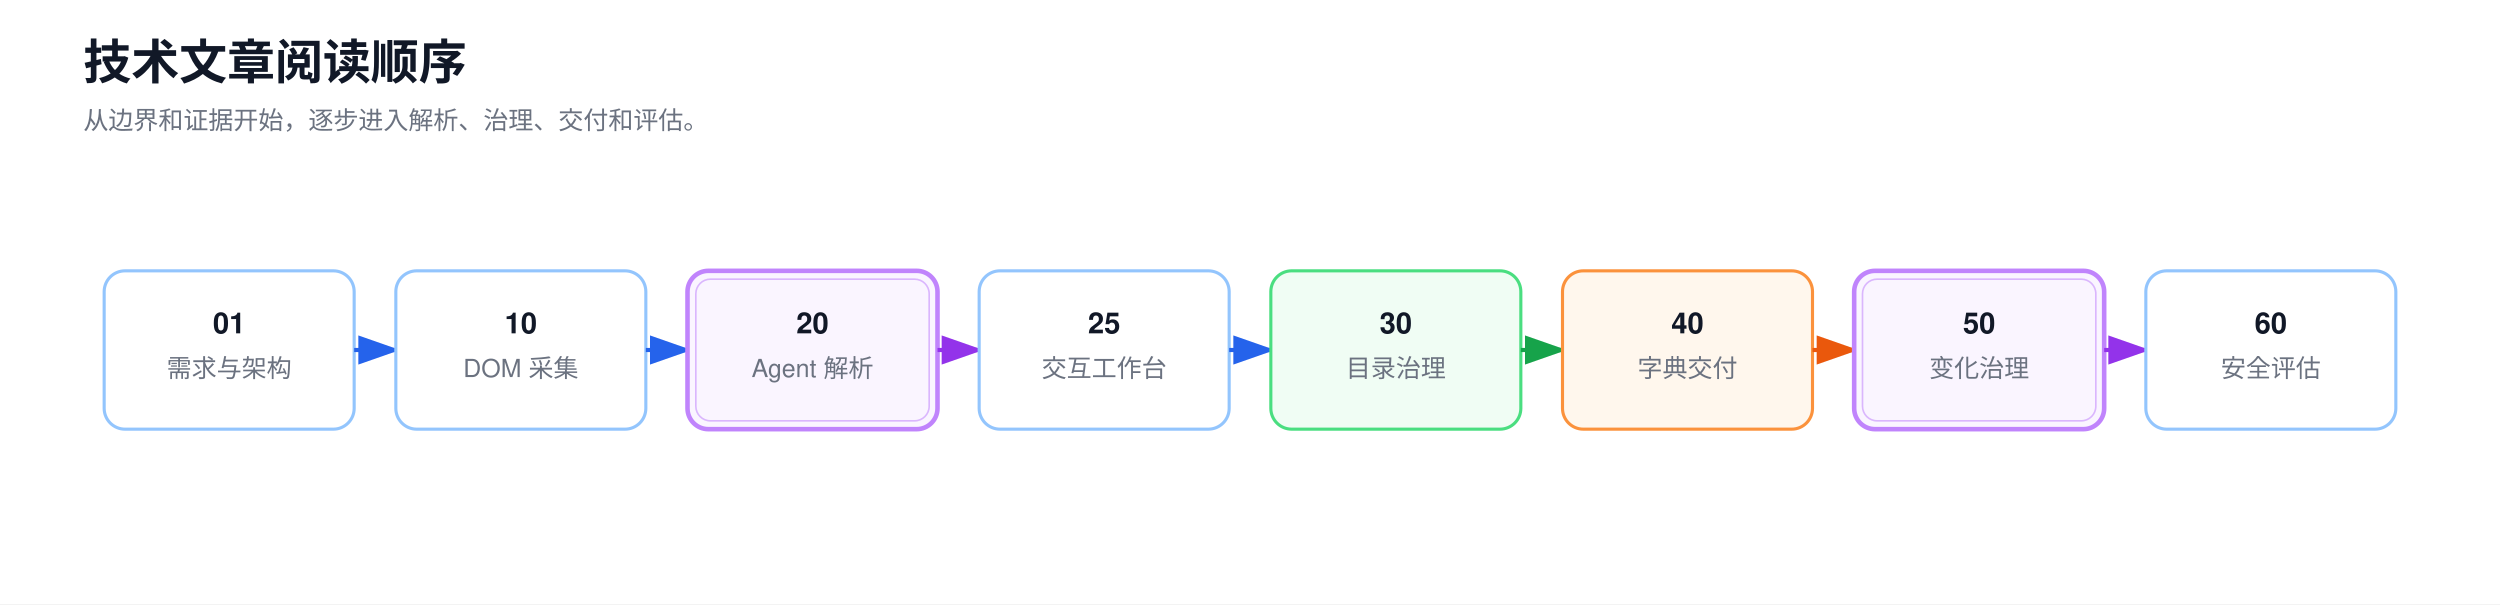
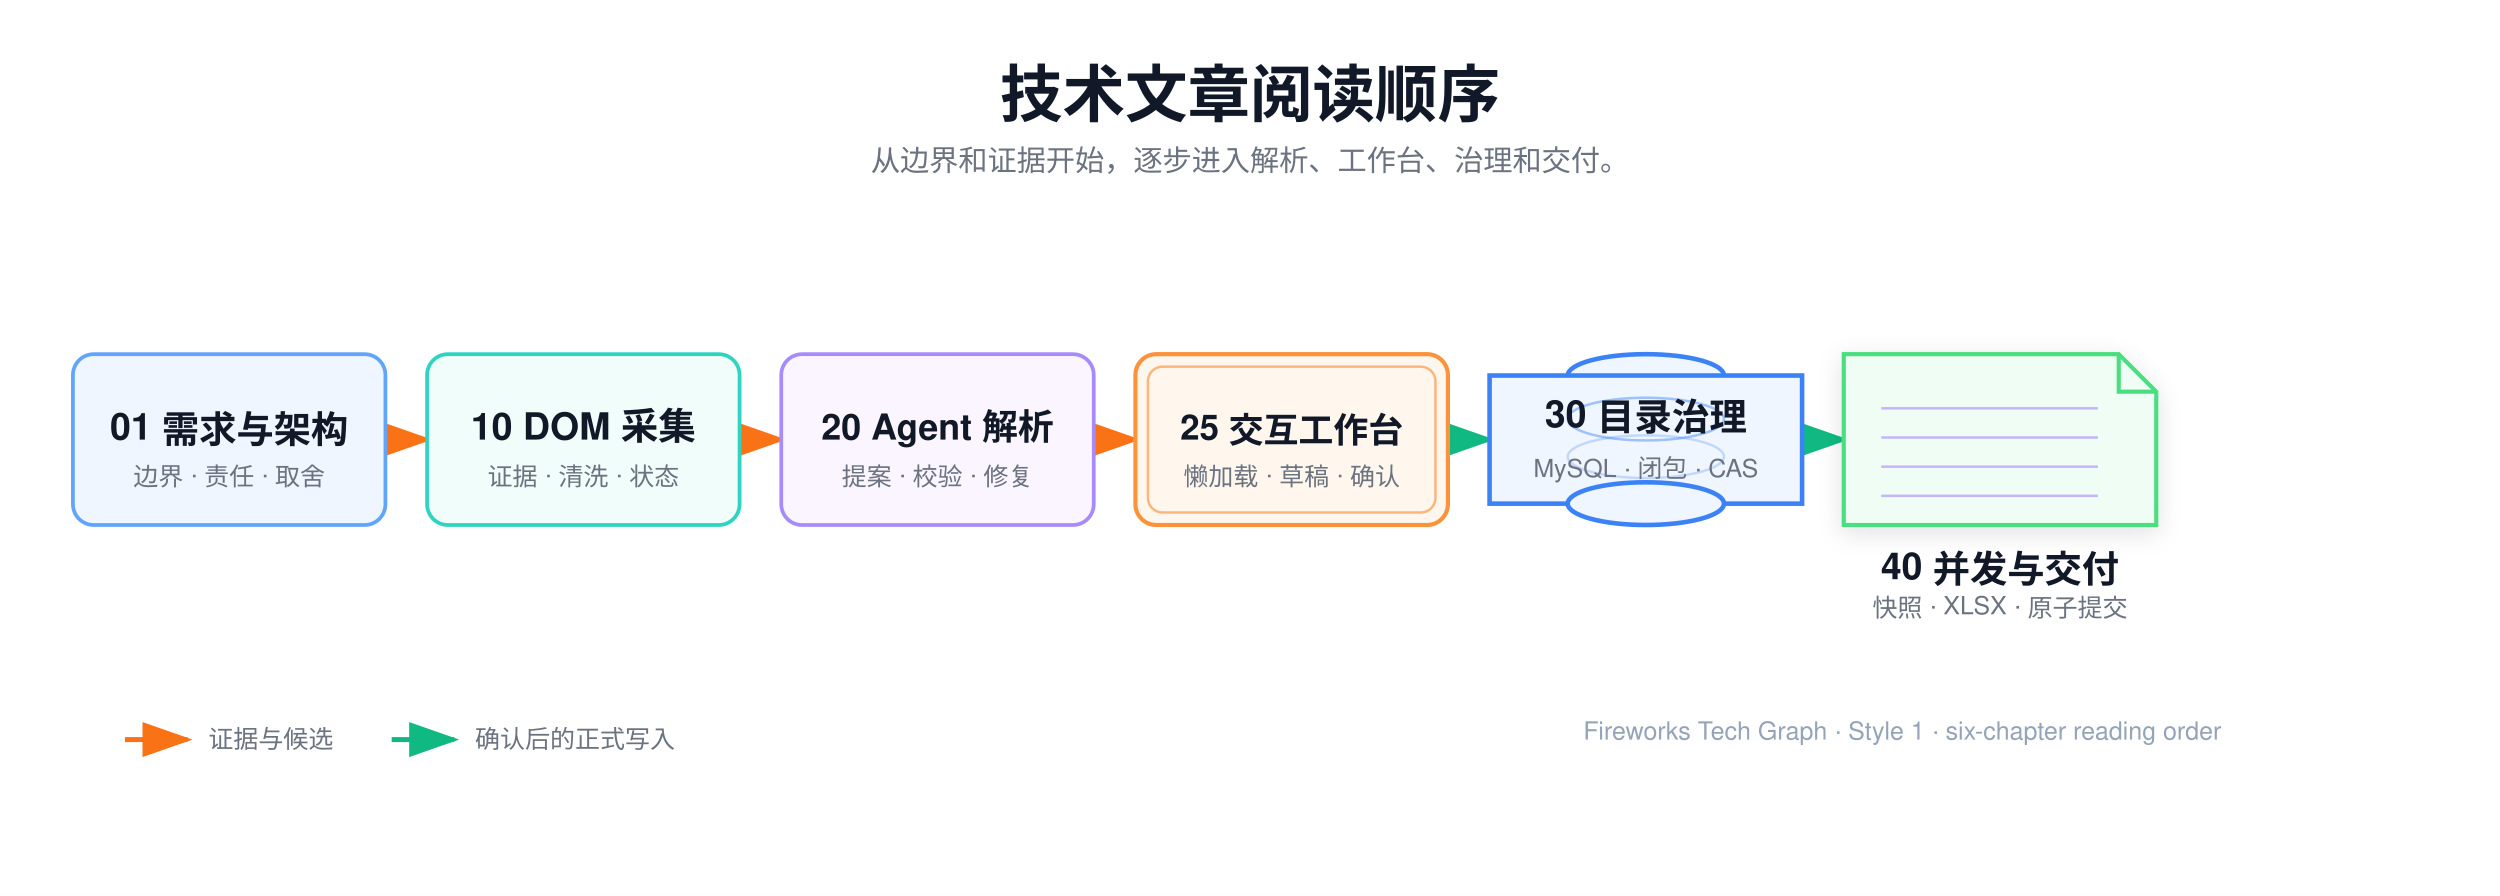
- <svg xmlns="http://www.w3.org/2000/svg" viewBox="0 0 1200 290" width="1200" height="290">
-   <style>text{font-family:'Helvetica Neue',Helvetica,Arial,'PingFang SC','Microsoft YaHei',sans-serif;fill:#111827} .muted{fill:#6b7280} .small{font-size:12px} .title{font-size:23px;font-weight:700} .node{font-size:14px;font-weight:600}</style>
+ <svg xmlns="http://www.w3.org/2000/svg" viewBox="0 0 1200 430" width="1200" height="430" data-generator="fireworks-tech-graph" data-schema-version="1" data-text-metrics="heuristic-v1" data-style-id="1" data-visual-theme="Flat Icon" data-diagram-type="flowchart" data-motion-scene="" data-semantic-profile="generic" data-semantic-valid="true" data-quality-profile="standard" data-max-bends-per-edge="12" data-max-total-bends="100" data-max-route-stretch="5.0" data-max-bridged-crossings="8" data-min-node-gap="0.0" data-min-container-gutter="0.0" data-min-label-clearance="2.0" data-min-segment-length="0.0">
  <defs>
-     <marker id="arrow-blue" markerWidth="10" markerHeight="7" refX="9" refY="3.5" orient="auto">
-       <polygon points="0 0,10 3.5,0 7" fill="#2563eb" />
+     <marker id="arrowA" markerWidth="10" markerHeight="7" refX="9" refY="3.5" orient="auto">
+       <polygon points="0 0, 10 3.5, 0 7" fill="#7c3aed" />
    </marker>
-     <marker id="arrow-purple" markerWidth="10" markerHeight="7" refX="9" refY="3.5" orient="auto">
-       <polygon points="0 0,10 3.5,0 7" fill="#9333ea" />
+     <marker id="arrowB" markerWidth="10" markerHeight="7" refX="9" refY="3.5" orient="auto">
+       <polygon points="0 0, 10 3.5, 0 7" fill="#10b981" />
    </marker>
-     <marker id="arrow-green" markerWidth="10" markerHeight="7" refX="9" refY="3.5" orient="auto">
-       <polygon points="0 0,10 3.5,0 7" fill="#16a34a" />
+     <marker id="arrowC" markerWidth="10" markerHeight="7" refX="9" refY="3.5" orient="auto">
+       <polygon points="0 0, 10 3.5, 0 7" fill="#2563eb" />
    </marker>
-     <marker id="arrow-orange" markerWidth="10" markerHeight="7" refX="9" refY="3.5" orient="auto">
-       <polygon points="0 0,10 3.5,0 7" fill="#ea580c" />
+     <marker id="arrowE" markerWidth="10" markerHeight="7" refX="9" refY="3.5" orient="auto">
+       <polygon points="0 0, 10 3.5, 0 7" fill="#f97316" />
    </marker>
-     <marker id="arrow-red" markerWidth="10" markerHeight="7" refX="9" refY="3.5" orient="auto">
-       <polygon points="0 0,10 3.5,0 7" fill="#dc2626" />
+     <marker id="arrowF" markerWidth="10" markerHeight="7" refX="9" refY="3.5" orient="auto">
+       <polygon points="0 0, 10 3.5, 0 7" fill="#7c3aed" />
    </marker>
-     <marker id="arrow-gray" markerWidth="10" markerHeight="7" refX="9" refY="3.5" orient="auto">
-       <polygon points="0 0,10 3.5,0 7" fill="#6b7280" />
+     <marker id="arrowG" markerWidth="10" markerHeight="7" refX="9" refY="3.5" orient="auto">
+       <polygon points="0 0, 10 3.5, 0 7" fill="#ef4444" />
    </marker>
+     <marker id="arrowH" markerWidth="10" markerHeight="7" refX="9" refY="3.5" orient="auto">
+       <polygon points="0 0, 10 3.5, 0 7" fill="#6b7280" />
+     </marker>
+     <filter id="shadowSoft" x="-20%" y="-20%" width="140%" height="160%">
+       <feDropShadow dx="0" dy="3" stdDeviation="6" flood-color="#0f172a" flood-opacity="0.12" />
+     </filter>
+     <filter id="shadowGlass" x="-20%" y="-20%" width="140%" height="160%">
+       <feDropShadow dx="0" dy="10" stdDeviation="16" flood-color="#020617" flood-opacity="0.28" />
+     </filter>
+     <style>
+     text { font-family: 'Helvetica Neue', Helvetica, Arial, 'PingFang SC', 'Microsoft YaHei', 'Microsoft JhengHei', 'SimHei', sans-serif; }
+     .title { font-size: 30px; font-weight: 700; fill: #111827; }
+     .subtitle { font-size: 14px; font-weight: 500; fill: #6b7280; }
+     .section { font-size: 13px; font-weight: 700; fill: #2563eb; letter-spacing: 1.4px; }
+     .section-sub { font-size: 12px; font-weight: 500; fill: #94a3b8; }
+     .node-title { font-weight: 700; fill: #111827; }
+     .node-sub { font-size: 12px; font-weight: 500; fill: #6b7280; }
+     .node-type { font-size: 12px; font-weight: 700; fill: #9ca3af; letter-spacing: 0.08em; }
+     .arrow-label { font-size: 12px; font-weight: 600; fill: #6b7280; }
+     .legend { font-size: 12px; font-weight: 500; fill: #6b7280; }
+     .footnote { font-size: 12px; font-weight: 500; fill: #94a3b8; }
+     .metric-label { font-size: 8.5px; font-weight: 700; fill: #94a3b8; text-transform: uppercase; }
+     .metric-value { font-size: 9.5px; font-weight: 700; fill: #111827; }
+     </style>
  </defs>
-   <rect width="1200" height="290" fill="#ffffff" />
-   <text x="40" y="38" class="title">技术文章阅读顺序</text>
-   <text x="40" y="62" class="small muted">从边界和证据开始，逐步进入解析、治理、交付和评估。</text>
-   <rect x="50.0" y="130" width="120" height="76" rx="10" fill="#ffffff" stroke="#93c5fd" stroke-width="1.5" />
-   <text x="110.0" y="160" text-anchor="middle" class="node">01</text>
-   <text x="110.0" y="181" text-anchor="middle" class="small muted">需求与架构</text>
-   <line x1="170.0" y1="168" x2="190.0" y2="168" stroke="#2563eb" stroke-width="2" marker-end="url(#arrow-blue)" data-graph-role="edge" />
-   <rect x="190.0" y="130" width="120" height="76" rx="10" fill="#ffffff" stroke="#93c5fd" stroke-width="1.5" />
-   <text x="250.0" y="160" text-anchor="middle" class="node">10</text>
-   <text x="250.0" y="181" text-anchor="middle" class="small muted">DOM 采集</text>
-   <line x1="310.0" y1="168" x2="330.0" y2="168" stroke="#2563eb" stroke-width="2" marker-end="url(#arrow-blue)" data-graph-role="edge" />
-   <rect x="330.0" y="130" width="120" height="76" rx="10" fill="#faf5ff" stroke="#c084fc" stroke-width="2.2" />
-   <rect x="334.0" y="134" width="112" height="68" rx="7" fill="none" stroke="#c084fc" stroke-width="0.8" opacity="0.55" />
-   <text x="390.0" y="160" text-anchor="middle" class="node">20</text>
-   <text x="390.0" y="181" text-anchor="middle" class="small muted">Agent 解析</text>
-   <line x1="450.0" y1="168" x2="470.0" y2="168" stroke="#9333ea" stroke-width="2" marker-end="url(#arrow-purple)" data-graph-role="edge" />
-   <rect x="470.0" y="130" width="120" height="76" rx="10" fill="#ffffff" stroke="#93c5fd" stroke-width="1.5" />
-   <text x="530.0" y="160" text-anchor="middle" class="node">25</text>
-   <text x="530.0" y="181" text-anchor="middle" class="small muted">交互工作台</text>
-   <line x1="590.0" y1="168" x2="610.0" y2="168" stroke="#2563eb" stroke-width="2" marker-end="url(#arrow-blue)" data-graph-role="edge" />
-   <rect x="610.0" y="130" width="120" height="76" rx="10" fill="#f0fdf4" stroke="#4ade80" stroke-width="1.5" />
-   <text x="670.0" y="160" text-anchor="middle" class="node">30</text>
-   <text x="670.0" y="181" text-anchor="middle" class="small muted">目录治理</text>
-   <line x1="730.0" y1="168" x2="750.0" y2="168" stroke="#16a34a" stroke-width="2" marker-end="url(#arrow-green)" data-graph-role="edge" />
-   <rect x="750.0" y="130" width="120" height="76" rx="10" fill="#fff7ed" stroke="#fb923c" stroke-width="1.5" />
-   <text x="810.0" y="160" text-anchor="middle" class="node">40</text>
-   <text x="810.0" y="181" text-anchor="middle" class="small muted">字典交付</text>
-   <line x1="870.0" y1="168" x2="890.0" y2="168" stroke="#ea580c" stroke-width="2" marker-end="url(#arrow-orange)" data-graph-role="edge" />
-   <rect x="890.0" y="130" width="120" height="76" rx="10" fill="#faf5ff" stroke="#c084fc" stroke-width="2.2" />
-   <rect x="894.0" y="134" width="112" height="68" rx="7" fill="none" stroke="#c084fc" stroke-width="0.8" opacity="0.55" />
-   <text x="950.0" y="160" text-anchor="middle" class="node">50</text>
-   <text x="950.0" y="181" text-anchor="middle" class="small muted">变化治理</text>
-   <line x1="1010.0" y1="168" x2="1030.0" y2="168" stroke="#9333ea" stroke-width="2" marker-end="url(#arrow-purple)" data-graph-role="edge" />
-   <rect x="1030.0" y="130" width="120" height="76" rx="10" fill="#ffffff" stroke="#93c5fd" stroke-width="1.5" />
-   <text x="1090.0" y="160" text-anchor="middle" class="node">60</text>
-   <text x="1090.0" y="181" text-anchor="middle" class="small muted">安全评估</text>
+   <rect data-graph-role="background" width="1200.0" height="430.0" fill="#ffffff" />
+   <text x="600.0" y="56" text-anchor="middle" class="title">技术文章阅读顺序</text>
+   <text x="600.0" y="82" text-anchor="middle" class="subtitle">从边界和证据开始，逐步进入解析、工作台、治理和交付。</text>
+   <path id="c01-c10" data-graph-role="edge" data-edge-id="c01-c10" data-source="c01" data-target="c10" data-edge-kind="flow" data-topic-id="" data-flow="data" data-motion-role="" data-motion-stage="" data-motion-order="" data-protocol="" data-via="" data-critical-path-id="" data-critical-hop="" data-critical-hops="" data-critical="false" data-bends="0" data-route-stretch="1.0" data-bridges="" d="M 185,211 L 205,211" fill="none" stroke="#f97316" stroke-width="2.4" stroke-linecap="round" stroke-linejoin="round" marker-end="url(#arrowE)" />
+   <path id="c10-c20" data-graph-role="edge" data-edge-id="c10-c20" data-source="c10" data-target="c20" data-edge-kind="flow" data-topic-id="" data-flow="data" data-motion-role="" data-motion-stage="" data-motion-order="" data-protocol="" data-via="" data-critical-path-id="" data-critical-hop="" data-critical-hops="" data-critical="false" data-bends="0" data-route-stretch="1.0" data-bridges="" d="M 355,211 L 375,211" fill="none" stroke="#f97316" stroke-width="2.4" stroke-linecap="round" stroke-linejoin="round" marker-end="url(#arrowE)" />
+   <path id="c20-c25" data-graph-role="edge" data-edge-id="c20-c25" data-source="c20" data-target="c25" data-edge-kind="flow" data-topic-id="" data-flow="data" data-motion-role="" data-motion-stage="" data-motion-order="" data-protocol="" data-via="" data-critical-path-id="" data-critical-hop="" data-critical-hops="" data-critical="false" data-bends="0" data-route-stretch="1.0" data-bridges="" d="M 525,211 L 545,211" fill="none" stroke="#f97316" stroke-width="2.4" stroke-linecap="round" stroke-linejoin="round" marker-end="url(#arrowE)" />
+   <path id="c25-c30" data-graph-role="edge" data-edge-id="c25-c30" data-source="c25" data-target="c30" data-edge-kind="flow" data-topic-id="" data-flow="write" data-motion-role="" data-motion-stage="" data-motion-order="" data-protocol="" data-via="" data-critical-path-id="" data-critical-hop="" data-critical-hops="" data-critical="false" data-bends="0" data-route-stretch="1.0" data-bridges="" d="M 695,211 L 715,211" fill="none" stroke="#10b981" stroke-width="2.4" stroke-linecap="round" stroke-linejoin="round" marker-end="url(#arrowB)" />
+   <path id="c30-c40" data-graph-role="edge" data-edge-id="c30-c40" data-source="c30" data-target="c40" data-edge-kind="flow" data-topic-id="" data-flow="write" data-motion-role="" data-motion-stage="" data-motion-order="" data-protocol="" data-via="" data-critical-path-id="" data-critical-hop="" data-critical-hops="" data-critical="false" data-bends="0" data-route-stretch="1.0" data-bridges="" d="M 865,211 L 885,211" fill="none" stroke="#10b981" stroke-width="2.4" stroke-linecap="round" stroke-linejoin="round" marker-end="url(#arrowB)" />
+   <g id="node-c01" data-graph-role="node" data-node-id="c01" data-semantic-role="rect" data-motion-role="" data-motion-stage="" data-motion-order="" data-parent="" data-deployment-id="" data-topic-id="" data-span-id="" data-station-order="" data-status="" data-start-ms="" data-duration-ms="" data-parent-span="" data-graph-bounds="35,170,185,252">
+     <rect x="35.0" y="170.0" width="150.0" height="82.0" rx="10.0" fill="#eff6ff" stroke="#60a5fa" stroke-width="1.8" />
+     <text x="110.0" y="211.0" text-anchor="middle" class="node-title" font-size="17.89">01 需求与架构</text>
+     <text x="110.0" y="233.0" text-anchor="middle" class="node-sub">边界 · 责任 · 取舍</text>
+   </g>
+   <g id="node-c10" data-graph-role="node" data-node-id="c10" data-semantic-role="rect" data-motion-role="" data-motion-stage="" data-motion-order="" data-parent="" data-deployment-id="" data-topic-id="" data-span-id="" data-station-order="" data-status="" data-start-ms="" data-duration-ms="" data-parent-span="" data-graph-bounds="205,170,355,252">
+     <rect x="205.0" y="170.0" width="150.0" height="82.0" rx="10.0" fill="#f0fdfa" stroke="#2dd4bf" stroke-width="1.8" />
+     <text x="280.0" y="211.0" text-anchor="middle" class="node-title" font-size="18.0">10 DOM 采集</text>
+     <text x="280.0" y="233.0" text-anchor="middle" class="node-sub">证据 · 清洗 · 状态</text>
+   </g>
+   <g id="node-c20" data-graph-role="node" data-node-id="c20" data-semantic-role="rect" data-motion-role="" data-motion-stage="" data-motion-order="" data-parent="" data-deployment-id="" data-topic-id="" data-span-id="" data-station-order="" data-status="" data-start-ms="" data-duration-ms="" data-parent-span="" data-graph-bounds="375,170,525,252">
+     <rect x="375.0" y="170.0" width="150.0" height="82.0" rx="10.0" fill="#faf5ff" stroke="#a78bfa" stroke-width="1.8" />
+     <text x="450.0" y="211.0" text-anchor="middle" class="node-title" font-size="17.2">20 Agent 解析</text>
+     <text x="450.0" y="233.0" text-anchor="middle" class="node-sub">提案 · 校验 · 修复</text>
+   </g>
+   <g id="node-c25" data-graph-role="node" data-node-id="c25" data-semantic-role="double_rect" data-motion-role="" data-motion-stage="" data-motion-order="" data-parent="" data-deployment-id="" data-topic-id="" data-span-id="" data-station-order="" data-status="" data-start-ms="" data-duration-ms="" data-parent-span="" data-graph-bounds="545,170,695,252">
+     <rect x="545.0" y="170.0" width="150.0" height="82.0" rx="10.0" fill="#fff7ed" stroke="#fb923c" stroke-width="2.0" />
+     <rect x="551.0" y="176.0" width="138.0" height="70.0" rx="7.0" fill="none" stroke="#fb923c" stroke-width="1.2" opacity="0.65" />
+     <text x="620.0" y="211.0" text-anchor="middle" class="node-title" font-size="16.75">25 交互工作台</text>
+     <text x="620.0" y="233.0" text-anchor="middle" class="node-sub">懒加载 · 草稿 · 确认</text>
+   </g>
+   <g id="node-c30" data-graph-role="node" data-node-id="c30" data-semantic-role="cylinder" data-motion-role="" data-motion-stage="" data-motion-order="" data-parent="" data-deployment-id="" data-topic-id="" data-span-id="" data-station-order="" data-status="" data-start-ms="" data-duration-ms="" data-parent-span="" data-graph-bounds="715,170,865,252">
+     <ellipse cx="790.0" cy="180.25" rx="37.5" ry="10.25" fill="#eff6ff" stroke="#3b82f6" stroke-width="2.2" />
+     <rect x="715.0" y="180.25" width="150.0" height="61.5" fill="#eff6ff" stroke="#3b82f6" stroke-width="2.2" />
+     <ellipse cx="790.0" cy="241.75" rx="37.5" ry="10.25" fill="#eff6ff" stroke="#3b82f6" stroke-width="2.2" />
+     <ellipse cx="790.0" cy="201.16" rx="37.5" ry="10.25" fill="none" stroke="#3b82f6" stroke-opacity="0.45" stroke-width="1.2" />
+     <ellipse cx="790.0" cy="219.2" rx="37.5" ry="10.25" fill="none" stroke="#3b82f6" stroke-opacity="0.25" stroke-width="1.2" />
+     <text x="790.0" y="205.0" text-anchor="middle" class="node-title" font-size="18.0">30 目录治理</text>
+     <text x="790.0" y="229.0" text-anchor="middle" class="node-sub">MySQL · 闭包 · CAS</text>
+   </g>
+   <g id="node-c40" data-graph-role="node" data-node-id="c40" data-semantic-role="document" data-motion-role="" data-motion-stage="" data-motion-order="" data-parent="" data-deployment-id="" data-topic-id="" data-span-id="" data-station-order="" data-status="" data-start-ms="" data-duration-ms="" data-parent-span="" data-graph-bounds="885,170,1035,252">
+     <path d="M 885.0 170.0 L 1017.0 170.0 L 1035.0 188.0 L 1035.0 252.0 L 885.0 252.0 Z" fill="#f0fdf4" stroke="#4ade80" stroke-width="2.0" filter="url(#shadowSoft)" />
+     <path d="M 1017.0 170.0 L 1017.0 188.0 L 1035.0 188.0" fill="none" stroke="#4ade80" stroke-width="2.0" />
+     <line x1="903.0" y1="196.0" x2="1007.0" y2="196.0" stroke="#c4b5fd" stroke-width="1.2" />
+     <line x1="903.0" y1="210.0" x2="1007.0" y2="210.0" stroke="#c4b5fd" stroke-width="1.2" />
+     <line x1="903.0" y1="224.0" x2="1007.0" y2="224.0" stroke="#c4b5fd" stroke-width="1.2" />
+     <line x1="903.0" y1="238.0" x2="1007.0" y2="238.0" stroke="#c4b5fd" stroke-width="1.2" />
+     <text x="960.0" y="278.0" text-anchor="middle" class="node-title" font-size="17.89">40 并发与交付</text>
+     <text x="960.0" y="296.0" text-anchor="middle" class="node-sub">快照 · XLSX · 原子提交</text>
+   </g>
+   <g id="legend" data-graph-role="legend">
+     <rect id="legend-zone" data-graph-role="reserved" data-reserved-kind="legend" x="50" y="341" width="294" height="46" rx="10" fill="none" stroke="none" />
+     <line data-graph-role="decoration" x1="60.0" y1="355.0" x2="90.0" y2="355.0" stroke="#f97316" stroke-width="2.4" marker-end="url(#arrowE)" />
+     <text data-graph-role="decoration" x="100.0" y="359.0" class="legend">证据与候选</text>
+     <line data-graph-role="decoration" x1="188.0" y1="355.0" x2="218.0" y2="355.0" stroke="#10b981" stroke-width="2.4" marker-end="url(#arrowB)" />
+     <text data-graph-role="decoration" x="228.0" y="359.0" class="legend">确认后的正式写入</text>
+   </g>
+   <g id="footer" data-graph-role="reserved" data-graph-bounds="760,343,1166,359">
+     <text x="760.0" y="355.0" class="footnote">Fireworks Tech Graph · Style 1 · six-chapter reading order</text>
+   </g>
</svg>
